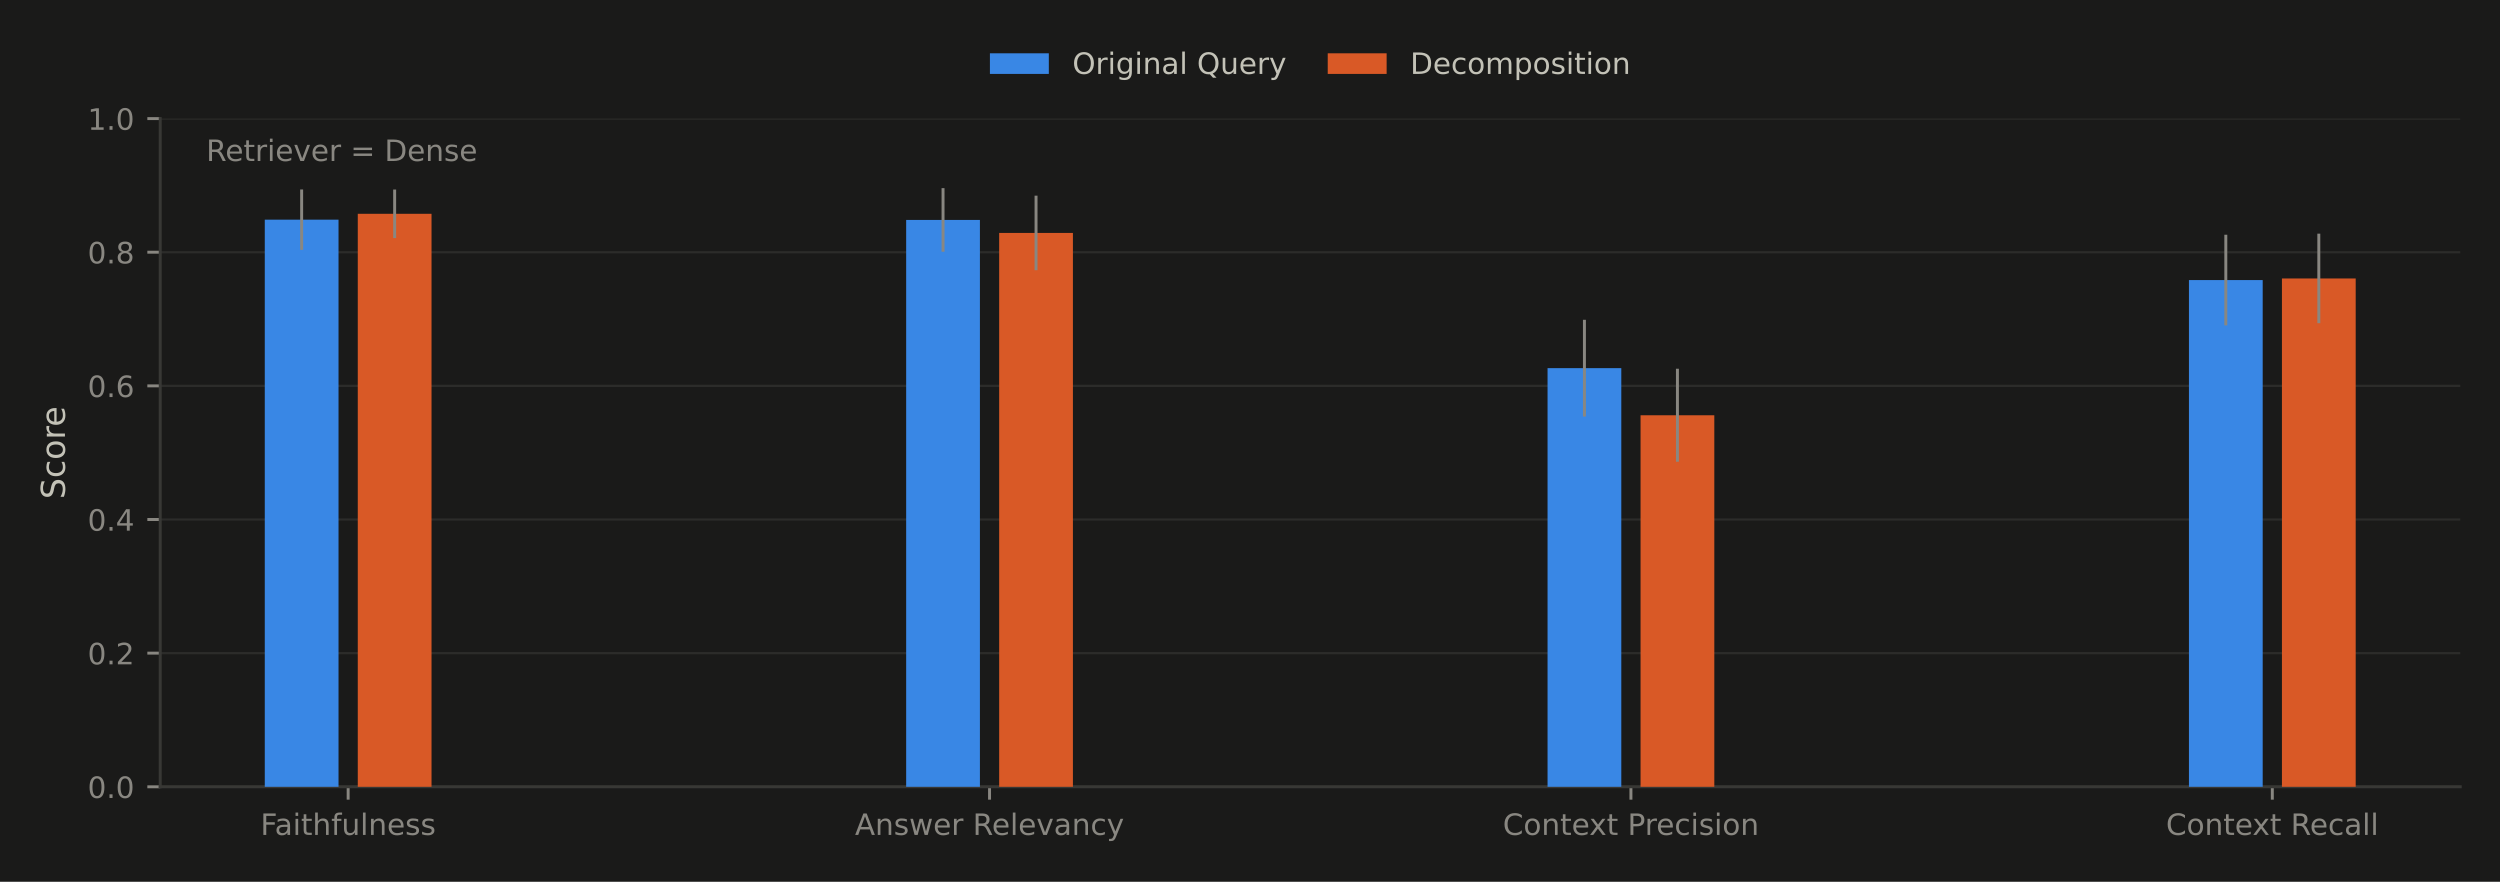
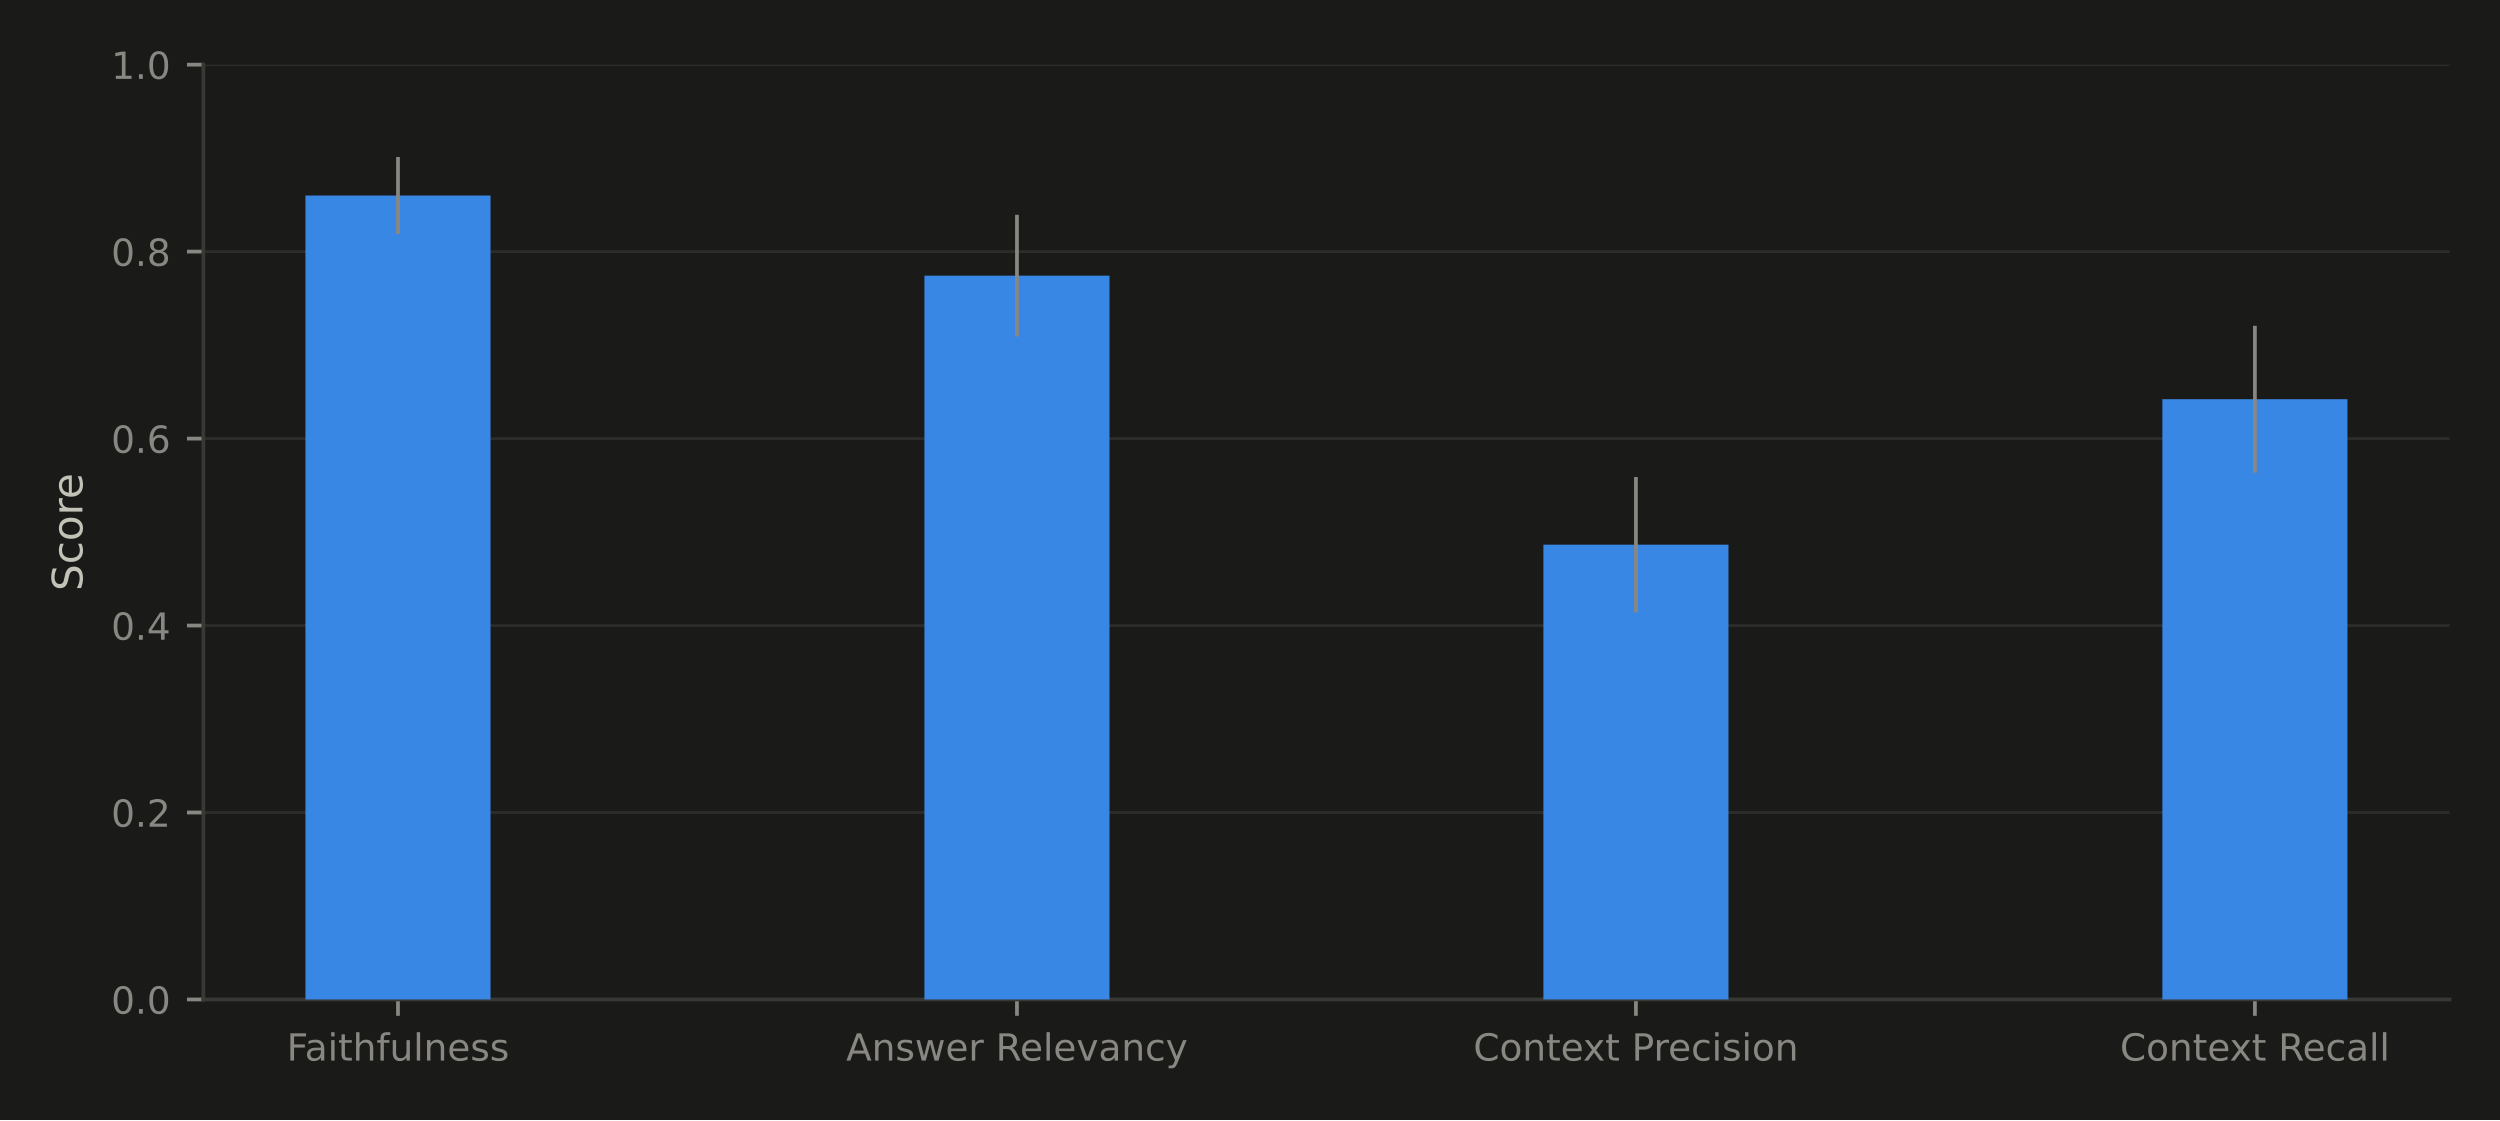
- <svg xmlns="http://www.w3.org/2000/svg" xmlns:xlink="http://www.w3.org/1999/xlink" width="679.082pt" height="239.516pt" viewBox="0 0 679.082 239.516" version="1.1">
+ <svg xmlns="http://www.w3.org/2000/svg" xmlns:xlink="http://www.w3.org/1999/xlink" width="535.082pt" height="239.719pt" viewBox="0 0 535.082 239.719" version="1.1">
  <defs>
    <style type="text/css">*{stroke-linejoin: round; stroke-linecap: butt}</style>
  </defs>
  <g id="figure_1">
    <g id="patch_1">
-       <path d="M 0 239.516  L 679.082 239.516  L 679.082 0  L 0 0  z " style="fill: #1a1a19" />
+       <path d="M 0 239.719  L 535.082 239.719  L 535.082 0  L 0 0  z " style="fill: #1a1a19" />
    </g>
    <g id="axes_1">
      <g id="patch_2">
-         <path d="M 43.523 213.716  L 668.283 213.716  L 668.283 32.211  L 43.523 32.211  z " style="fill: #1a1a19" />
+         <path d="M 43.523 213.918  L 524.283 213.918  L 524.283 13.839  L 43.523 13.839  z " style="fill: #1a1a19" />
      </g>
      <g id="matplotlib.axis_1">
        <g id="xtick_1">
          <g id="line2d_1">
            <defs>
-               <path id="m3954983e64" d="M 0 0  L 0 3.5  " style="stroke: #898781; stroke-width: 0.8" />
+               <path id="m29b446cea3" d="M 0 0  L 0 3.5  " style="stroke: #898781; stroke-width: 0.8" />
            </defs>
            <g>
-               <use xlink:href="#m3954983e64" x="94.57" y="213.716" style="fill: #898781; stroke: #898781; stroke-width: 0.8" />
+               <use xlink:href="#m29b446cea3" x="85.181" y="213.918" style="fill: #898781; stroke: #898781; stroke-width: 0.8" />
            </g>
          </g>
          <g id="text_1">
-             <g style="fill: #898781" transform="translate(70.75204 226.7943) scale(0.08 -0.08)">
+             <g style="fill: #898781" transform="translate(61.36362 226.9969) scale(0.08 -0.08)">
              <defs>
                <path id="DejaVuSans-29" d="M 628 4666  L 3309 4666  L 3309 4134  L 1259 4134  L 1259 2759  L 3109 2759  L 3109 2228  L 1259 2228  L 1259 0  L 628 0  L 628 4666  z " transform="scale(0.015625)" />
                <path id="DejaVuSans-44" d="M 2194 1759  Q 1497 1759 1228 1600  Q 959 1441 959 1056  Q 959 750 1161 570  Q 1363 391 1709 391  Q 2188 391 2477 730  Q 2766 1069 2766 1631  L 2766 1759  L 2194 1759  z M 3341 1997  L 3341 0  L 2766 0  L 2766 531  Q 2569 213 2275 61  Q 1981 -91 1556 -91  Q 1019 -91 701 211  Q 384 513 384 1019  Q 384 1609 779 1909  Q 1175 2209 1959 2209  L 2766 2209  L 2766 2266  Q 2766 2663 2505 2880  Q 2244 3097 1772 3097  Q 1472 3097 1187 3025  Q 903 2953 641 2809  L 641 3341  Q 956 3463 1253 3523  Q 1550 3584 1831 3584  Q 2591 3584 2966 3190  Q 3341 2797 3341 1997  z " transform="scale(0.015625)" />
                <path id="DejaVuSans-4c" d="M 603 3500  L 1178 3500  L 1178 0  L 603 0  L 603 3500  z M 603 4863  L 1178 4863  L 1178 4134  L 603 4134  L 603 4863  z " transform="scale(0.015625)" />
                <path id="DejaVuSans-57" d="M 1172 4494  L 1172 3500  L 2356 3500  L 2356 3053  L 1172 3053  L 1172 1153  Q 1172 725 1289 603  Q 1406 481 1766 481  L 2356 481  L 2356 0  L 1766 0  Q 1100 0 847 248  Q 594 497 594 1153  L 594 3053  L 172 3053  L 172 3500  L 594 3500  L 594 4494  L 1172 4494  z " transform="scale(0.015625)" />
                <path id="DejaVuSans-4b" d="M 3513 2113  L 3513 0  L 2938 0  L 2938 2094  Q 2938 2591 2744 2837  Q 2550 3084 2163 3084  Q 1697 3084 1428 2787  Q 1159 2491 1159 1978  L 1159 0  L 581 0  L 581 4863  L 1159 4863  L 1159 2956  Q 1366 3272 1645 3428  Q 1925 3584 2291 3584  Q 2894 3584 3203 3211  Q 3513 2838 3513 2113  z " transform="scale(0.015625)" />
                <path id="DejaVuSans-49" d="M 2375 4863  L 2375 4384  L 1825 4384  Q 1516 4384 1395 4259  Q 1275 4134 1275 3809  L 1275 3500  L 2222 3500  L 2222 3053  L 1275 3053  L 1275 0  L 697 0  L 697 3053  L 147 3053  L 147 3500  L 697 3500  L 697 3744  Q 697 4328 969 4595  Q 1241 4863 1831 4863  L 2375 4863  z " transform="scale(0.015625)" />
                <path id="DejaVuSans-58" d="M 544 1381  L 544 3500  L 1119 3500  L 1119 1403  Q 1119 906 1312 657  Q 1506 409 1894 409  Q 2359 409 2629 706  Q 2900 1003 2900 1516  L 2900 3500  L 3475 3500  L 3475 0  L 2900 0  L 2900 538  Q 2691 219 2414 64  Q 2138 -91 1772 -91  Q 1169 -91 856 284  Q 544 659 544 1381  z M 1991 3584  L 1991 3584  z " transform="scale(0.015625)" />
                <path id="DejaVuSans-4f" d="M 603 4863  L 1178 4863  L 1178 0  L 603 0  L 603 4863  z " transform="scale(0.015625)" />
                <path id="DejaVuSans-51" d="M 3513 2113  L 3513 0  L 2938 0  L 2938 2094  Q 2938 2591 2744 2837  Q 2550 3084 2163 3084  Q 1697 3084 1428 2787  Q 1159 2491 1159 1978  L 1159 0  L 581 0  L 581 3500  L 1159 3500  L 1159 2956  Q 1366 3272 1645 3428  Q 1925 3584 2291 3584  Q 2894 3584 3203 3211  Q 3513 2838 3513 2113  z " transform="scale(0.015625)" />
                <path id="DejaVuSans-48" d="M 3597 1894  L 3597 1613  L 953 1613  Q 991 1019 1311 708  Q 1631 397 2203 397  Q 2534 397 2845 478  Q 3156 559 3463 722  L 3463 178  Q 3153 47 2828 -22  Q 2503 -91 2169 -91  Q 1331 -91 842 396  Q 353 884 353 1716  Q 353 2575 817 3079  Q 1281 3584 2069 3584  Q 2775 3584 3186 3129  Q 3597 2675 3597 1894  z M 3022 2063  Q 3016 2534 2758 2815  Q 2500 3097 2075 3097  Q 1594 3097 1305 2825  Q 1016 2553 972 2059  L 3022 2063  z " transform="scale(0.015625)" />
                <path id="DejaVuSans-56" d="M 2834 3397  L 2834 2853  Q 2591 2978 2328 3040  Q 2066 3103 1784 3103  Q 1356 3103 1142 2972  Q 928 2841 928 2578  Q 928 2378 1081 2264  Q 1234 2150 1697 2047  L 1894 2003  Q 2506 1872 2764 1633  Q 3022 1394 3022 966  Q 3022 478 2636 193  Q 2250 -91 1575 -91  Q 1294 -91 989 -36  Q 684 19 347 128  L 347 722  Q 666 556 975 473  Q 1284 391 1588 391  Q 1994 391 2212 530  Q 2431 669 2431 922  Q 2431 1156 2273 1281  Q 2116 1406 1581 1522  L 1381 1569  Q 847 1681 609 1914  Q 372 2147 372 2553  Q 372 3047 722 3315  Q 1072 3584 1716 3584  Q 2034 3584 2315 3537  Q 2597 3491 2834 3397  z " transform="scale(0.015625)" />
              </defs>
              <use xlink:href="#DejaVuSans-29" />
              <use xlink:href="#DejaVuSans-44" transform="translate(48.34375 0)" />
              <use xlink:href="#DejaVuSans-4c" transform="translate(109.625 0)" />
              <use xlink:href="#DejaVuSans-57" transform="translate(137.4062 0)" />
              <use xlink:href="#DejaVuSans-4b" transform="translate(176.6094 0)" />
              <use xlink:href="#DejaVuSans-49" transform="translate(239.9844 0)" />
              <use xlink:href="#DejaVuSans-58" transform="translate(275.1875 0)" />
              <use xlink:href="#DejaVuSans-4f" transform="translate(338.5625 0)" />
              <use xlink:href="#DejaVuSans-51" transform="translate(366.3438 0)" />
              <use xlink:href="#DejaVuSans-48" transform="translate(429.7188 0)" />
              <use xlink:href="#DejaVuSans-56" transform="translate(491.25 0)" />
              <use xlink:href="#DejaVuSans-56" transform="translate(543.3438 0)" />
            </g>
          </g>
        </g>
        <g id="xtick_2">
          <g id="line2d_2">
            <g>
-               <use xlink:href="#m3954983e64" x="268.792" y="213.716" style="fill: #898781; stroke: #898781; stroke-width: 0.8" />
+               <use xlink:href="#m29b446cea3" x="217.662" y="213.918" style="fill: #898781; stroke: #898781; stroke-width: 0.8" />
            </g>
          </g>
          <g id="text_2">
-             <g style="fill: #898781" transform="translate(232.234 226.7943) scale(0.08 -0.08)">
+             <g style="fill: #898781" transform="translate(181.1045 226.9969) scale(0.08 -0.08)">
              <defs>
                <path id="DejaVuSans-24" d="M 2188 4044  L 1331 1722  L 3047 1722  L 2188 4044  z M 1831 4666  L 2547 4666  L 4325 0  L 3669 0  L 3244 1197  L 1141 1197  L 716 0  L 50 0  L 1831 4666  z " transform="scale(0.015625)" />
                <path id="DejaVuSans-5a" d="M 269 3500  L 844 3500  L 1563 769  L 2278 3500  L 2956 3500  L 3675 769  L 4391 3500  L 4966 3500  L 4050 0  L 3372 0  L 2619 2869  L 1863 0  L 1184 0  L 269 3500  z " transform="scale(0.015625)" />
                <path id="DejaVuSans-55" d="M 2631 2963  Q 2534 3019 2420 3045  Q 2306 3072 2169 3072  Q 1681 3072 1420 2755  Q 1159 2438 1159 1844  L 1159 0  L 581 0  L 581 3500  L 1159 3500  L 1159 2956  Q 1341 3275 1631 3429  Q 1922 3584 2338 3584  Q 2397 3584 2469 3576  Q 2541 3569 2628 3553  L 2631 2963  z " transform="scale(0.015625)" />
                <path id="DejaVuSans-3" transform="scale(0.015625)" />
                <path id="DejaVuSans-35" d="M 2841 2188  Q 3044 2119 3236 1894  Q 3428 1669 3622 1275  L 4263 0  L 3584 0  L 2988 1197  Q 2756 1666 2539 1819  Q 2322 1972 1947 1972  L 1259 1972  L 1259 0  L 628 0  L 628 4666  L 2053 4666  Q 2853 4666 3247 4331  Q 3641 3997 3641 3322  Q 3641 2881 3436 2590  Q 3231 2300 2841 2188  z M 1259 4147  L 1259 2491  L 2053 2491  Q 2509 2491 2742 2702  Q 2975 2913 2975 3322  Q 2975 3731 2742 3939  Q 2509 4147 2053 4147  L 1259 4147  z " transform="scale(0.015625)" />
                <path id="DejaVuSans-59" d="M 191 3500  L 800 3500  L 1894 563  L 2988 3500  L 3597 3500  L 2284 0  L 1503 0  L 191 3500  z " transform="scale(0.015625)" />
                <path id="DejaVuSans-46" d="M 3122 3366  L 3122 2828  Q 2878 2963 2633 3030  Q 2388 3097 2138 3097  Q 1578 3097 1268 2742  Q 959 2388 959 1747  Q 959 1106 1268 751  Q 1578 397 2138 397  Q 2388 397 2633 464  Q 2878 531 3122 666  L 3122 134  Q 2881 22 2623 -34  Q 2366 -91 2075 -91  Q 1284 -91 818 406  Q 353 903 353 1747  Q 353 2603 823 3093  Q 1294 3584 2113 3584  Q 2378 3584 2631 3529  Q 2884 3475 3122 3366  z " transform="scale(0.015625)" />
                <path id="DejaVuSans-5c" d="M 2059 -325  Q 1816 -950 1584 -1140  Q 1353 -1331 966 -1331  L 506 -1331  L 506 -850  L 844 -850  Q 1081 -850 1212 -737  Q 1344 -625 1503 -206  L 1606 56  L 191 3500  L 800 3500  L 1894 763  L 2988 3500  L 3597 3500  L 2059 -325  z " transform="scale(0.015625)" />
              </defs>
              <use xlink:href="#DejaVuSans-24" />
              <use xlink:href="#DejaVuSans-51" transform="translate(68.40625 0)" />
              <use xlink:href="#DejaVuSans-56" transform="translate(131.7812 0)" />
              <use xlink:href="#DejaVuSans-5a" transform="translate(183.875 0)" />
              <use xlink:href="#DejaVuSans-48" transform="translate(265.6562 0)" />
              <use xlink:href="#DejaVuSans-55" transform="translate(327.1875 0)" />
              <use xlink:href="#DejaVuSans-3" transform="translate(368.2969 0)" />
              <use xlink:href="#DejaVuSans-35" transform="translate(400.0781 0)" />
              <use xlink:href="#DejaVuSans-48" transform="translate(465.0781 0)" />
              <use xlink:href="#DejaVuSans-4f" transform="translate(526.6094 0)" />
              <use xlink:href="#DejaVuSans-48" transform="translate(554.3906 0)" />
              <use xlink:href="#DejaVuSans-59" transform="translate(615.9219 0)" />
              <use xlink:href="#DejaVuSans-44" transform="translate(675.1094 0)" />
              <use xlink:href="#DejaVuSans-51" transform="translate(736.3906 0)" />
              <use xlink:href="#DejaVuSans-46" transform="translate(799.7656 0)" />
              <use xlink:href="#DejaVuSans-5c" transform="translate(854.75 0)" />
            </g>
          </g>
        </g>
        <g id="xtick_3">
          <g id="line2d_3">
            <g>
-               <use xlink:href="#m3954983e64" x="443.013" y="213.716" style="fill: #898781; stroke: #898781; stroke-width: 0.8" />
+               <use xlink:href="#m29b446cea3" x="350.143" y="213.918" style="fill: #898781; stroke: #898781; stroke-width: 0.8" />
            </g>
          </g>
          <g id="text_3">
-             <g style="fill: #898781" transform="translate(408.2241 226.7943) scale(0.08 -0.08)">
+             <g style="fill: #898781" transform="translate(315.3536 226.9969) scale(0.08 -0.08)">
              <defs>
                <path id="DejaVuSans-26" d="M 4122 4306  L 4122 3641  Q 3803 3938 3442 4084  Q 3081 4231 2675 4231  Q 1875 4231 1450 3742  Q 1025 3253 1025 2328  Q 1025 1406 1450 917  Q 1875 428 2675 428  Q 3081 428 3442 575  Q 3803 722 4122 1019  L 4122 359  Q 3791 134 3420 21  Q 3050 -91 2638 -91  Q 1578 -91 968 557  Q 359 1206 359 2328  Q 359 3453 968 4101  Q 1578 4750 2638 4750  Q 3056 4750 3426 4639  Q 3797 4528 4122 4306  z " transform="scale(0.015625)" />
                <path id="DejaVuSans-52" d="M 1959 3097  Q 1497 3097 1228 2736  Q 959 2375 959 1747  Q 959 1119 1226 758  Q 1494 397 1959 397  Q 2419 397 2687 759  Q 2956 1122 2956 1747  Q 2956 2369 2687 2733  Q 2419 3097 1959 3097  z M 1959 3584  Q 2709 3584 3137 3096  Q 3566 2609 3566 1747  Q 3566 888 3137 398  Q 2709 -91 1959 -91  Q 1206 -91 779 398  Q 353 888 353 1747  Q 353 2609 779 3096  Q 1206 3584 1959 3584  z " transform="scale(0.015625)" />
                <path id="DejaVuSans-5b" d="M 3513 3500  L 2247 1797  L 3578 0  L 2900 0  L 1881 1375  L 863 0  L 184 0  L 1544 1831  L 300 3500  L 978 3500  L 1906 2253  L 2834 3500  L 3513 3500  z " transform="scale(0.015625)" />
                <path id="DejaVuSans-33" d="M 1259 4147  L 1259 2394  L 2053 2394  Q 2494 2394 2734 2622  Q 2975 2850 2975 3272  Q 2975 3691 2734 3919  Q 2494 4147 2053 4147  L 1259 4147  z M 628 4666  L 2053 4666  Q 2838 4666 3239 4311  Q 3641 3956 3641 3272  Q 3641 2581 3239 2228  Q 2838 1875 2053 1875  L 1259 1875  L 1259 0  L 628 0  L 628 4666  z " transform="scale(0.015625)" />
              </defs>
              <use xlink:href="#DejaVuSans-26" />
              <use xlink:href="#DejaVuSans-52" transform="translate(69.82812 0)" />
              <use xlink:href="#DejaVuSans-51" transform="translate(131.0156 0)" />
              <use xlink:href="#DejaVuSans-57" transform="translate(194.3906 0)" />
              <use xlink:href="#DejaVuSans-48" transform="translate(233.5938 0)" />
              <use xlink:href="#DejaVuSans-5b" transform="translate(293.375 0)" />
              <use xlink:href="#DejaVuSans-57" transform="translate(352.5625 0)" />
              <use xlink:href="#DejaVuSans-3" transform="translate(391.7656 0)" />
              <use xlink:href="#DejaVuSans-33" transform="translate(423.5469 0)" />
              <use xlink:href="#DejaVuSans-55" transform="translate(482.0938 0)" />
              <use xlink:href="#DejaVuSans-48" transform="translate(521 0)" />
              <use xlink:href="#DejaVuSans-46" transform="translate(582.5312 0)" />
              <use xlink:href="#DejaVuSans-4c" transform="translate(637.5156 0)" />
              <use xlink:href="#DejaVuSans-56" transform="translate(665.2969 0)" />
              <use xlink:href="#DejaVuSans-4c" transform="translate(717.3906 0)" />
              <use xlink:href="#DejaVuSans-52" transform="translate(745.1719 0)" />
              <use xlink:href="#DejaVuSans-51" transform="translate(806.3594 0)" />
            </g>
          </g>
        </g>
        <g id="xtick_4">
          <g id="line2d_4">
            <g>
-               <use xlink:href="#m3954983e64" x="617.235" y="213.716" style="fill: #898781; stroke: #898781; stroke-width: 0.8" />
+               <use xlink:href="#m29b446cea3" x="482.624" y="213.918" style="fill: #898781; stroke: #898781; stroke-width: 0.8" />
            </g>
          </g>
          <g id="text_4">
-             <g style="fill: #898781" transform="translate(588.3592 226.7943) scale(0.08 -0.08)">
+             <g style="fill: #898781" transform="translate(453.7476 226.9969) scale(0.08 -0.08)">
              <use xlink:href="#DejaVuSans-26" />
              <use xlink:href="#DejaVuSans-52" transform="translate(69.82812 0)" />
              <use xlink:href="#DejaVuSans-51" transform="translate(131.0156 0)" />
              <use xlink:href="#DejaVuSans-57" transform="translate(194.3906 0)" />
              <use xlink:href="#DejaVuSans-48" transform="translate(233.5938 0)" />
              <use xlink:href="#DejaVuSans-5b" transform="translate(293.375 0)" />
              <use xlink:href="#DejaVuSans-57" transform="translate(352.5625 0)" />
              <use xlink:href="#DejaVuSans-3" transform="translate(391.7656 0)" />
              <use xlink:href="#DejaVuSans-35" transform="translate(423.5469 0)" />
              <use xlink:href="#DejaVuSans-48" transform="translate(488.5469 0)" />
              <use xlink:href="#DejaVuSans-46" transform="translate(550.0781 0)" />
              <use xlink:href="#DejaVuSans-44" transform="translate(605.0625 0)" />
              <use xlink:href="#DejaVuSans-4f" transform="translate(666.3438 0)" />
              <use xlink:href="#DejaVuSans-4f" transform="translate(694.125 0)" />
            </g>
          </g>
        </g>
      </g>
      <g id="matplotlib.axis_2">
        <g id="ytick_1">
          <g id="line2d_5">
-             <path d="M 43.523 213.716  L 668.283 213.716  " clip-path="url(#p13255a5921)" style="fill: none; stroke: #2c2c2a; stroke-width: 0.6; stroke-linecap: round" />
+             <path d="M 43.523 213.918  L 524.283 213.918  " clip-path="url(#p3bb1cf421b)" style="fill: none; stroke: #2c2c2a; stroke-width: 0.6; stroke-linecap: round" />
          </g>
          <g id="line2d_6">
            <defs>
-               <path id="m2783590fd5" d="M 0 0  L -3.5 0  " style="stroke: #898781; stroke-width: 0.8" />
+               <path id="m289a8f4e90" d="M 0 0  L -3.5 0  " style="stroke: #898781; stroke-width: 0.8" />
            </defs>
            <g>
-               <use xlink:href="#m2783590fd5" x="43.523" y="213.716" style="fill: #898781; stroke: #898781; stroke-width: 0.8" />
+               <use xlink:href="#m289a8f4e90" x="43.523" y="213.918" style="fill: #898781; stroke: #898781; stroke-width: 0.8" />
            </g>
          </g>
          <g id="text_5">
-             <g style="fill: #898781" transform="translate(23.8 216.7546) scale(0.08 -0.08)">
+             <g style="fill: #898781" transform="translate(23.8 216.9572) scale(0.08 -0.08)">
              <defs>
                <path id="DejaVuSans-13" d="M 2034 4250  Q 1547 4250 1301 3770  Q 1056 3291 1056 2328  Q 1056 1369 1301 889  Q 1547 409 2034 409  Q 2525 409 2770 889  Q 3016 1369 3016 2328  Q 3016 3291 2770 3770  Q 2525 4250 2034 4250  z M 2034 4750  Q 2819 4750 3233 4129  Q 3647 3509 3647 2328  Q 3647 1150 3233 529  Q 2819 -91 2034 -91  Q 1250 -91 836 529  Q 422 1150 422 2328  Q 422 3509 836 4129  Q 1250 4750 2034 4750  z " transform="scale(0.015625)" />
                <path id="DejaVuSans-11" d="M 684 794  L 1344 794  L 1344 0  L 684 0  L 684 794  z " transform="scale(0.015625)" />
              </defs>
              <use xlink:href="#DejaVuSans-13" />
              <use xlink:href="#DejaVuSans-11" transform="translate(63.625 0)" />
              <use xlink:href="#DejaVuSans-13" transform="translate(95.40625 0)" />
            </g>
          </g>
        </g>
        <g id="ytick_2">
          <g id="line2d_7">
-             <path d="M 43.523 177.415  L 668.283 177.415  " clip-path="url(#p13255a5921)" style="fill: none; stroke: #2c2c2a; stroke-width: 0.6; stroke-linecap: round" />
+             <path d="M 43.523 173.902  L 524.283 173.902  " clip-path="url(#p3bb1cf421b)" style="fill: none; stroke: #2c2c2a; stroke-width: 0.6; stroke-linecap: round" />
          </g>
          <g id="line2d_8">
            <g>
-               <use xlink:href="#m2783590fd5" x="43.523" y="177.415" style="fill: #898781; stroke: #898781; stroke-width: 0.8" />
+               <use xlink:href="#m289a8f4e90" x="43.523" y="173.902" style="fill: #898781; stroke: #898781; stroke-width: 0.8" />
            </g>
          </g>
          <g id="text_6">
-             <g style="fill: #898781" transform="translate(23.8 180.4536) scale(0.08 -0.08)">
+             <g style="fill: #898781" transform="translate(23.8 176.9414) scale(0.08 -0.08)">
              <defs>
                <path id="DejaVuSans-15" d="M 1228 531  L 3431 531  L 3431 0  L 469 0  L 469 531  Q 828 903 1448 1529  Q 2069 2156 2228 2338  Q 2531 2678 2651 2914  Q 2772 3150 2772 3378  Q 2772 3750 2511 3984  Q 2250 4219 1831 4219  Q 1534 4219 1204 4116  Q 875 4013 500 3803  L 500 4441  Q 881 4594 1212 4672  Q 1544 4750 1819 4750  Q 2544 4750 2975 4387  Q 3406 4025 3406 3419  Q 3406 3131 3298 2873  Q 3191 2616 2906 2266  Q 2828 2175 2409 1742  Q 1991 1309 1228 531  z " transform="scale(0.015625)" />
              </defs>
              <use xlink:href="#DejaVuSans-13" />
              <use xlink:href="#DejaVuSans-11" transform="translate(63.625 0)" />
              <use xlink:href="#DejaVuSans-15" transform="translate(95.40625 0)" />
            </g>
          </g>
        </g>
        <g id="ytick_3">
          <g id="line2d_9">
-             <path d="M 43.523 141.114  L 668.283 141.114  " clip-path="url(#p13255a5921)" style="fill: none; stroke: #2c2c2a; stroke-width: 0.6; stroke-linecap: round" />
+             <path d="M 43.523 133.887  L 524.283 133.887  " clip-path="url(#p3bb1cf421b)" style="fill: none; stroke: #2c2c2a; stroke-width: 0.6; stroke-linecap: round" />
          </g>
          <g id="line2d_10">
            <g>
-               <use xlink:href="#m2783590fd5" x="43.523" y="141.114" style="fill: #898781; stroke: #898781; stroke-width: 0.8" />
+               <use xlink:href="#m289a8f4e90" x="43.523" y="133.887" style="fill: #898781; stroke: #898781; stroke-width: 0.8" />
            </g>
          </g>
          <g id="text_7">
-             <g style="fill: #898781" transform="translate(23.8 144.1526) scale(0.08 -0.08)">
+             <g style="fill: #898781" transform="translate(23.8 136.9256) scale(0.08 -0.08)">
              <defs>
                <path id="DejaVuSans-17" d="M 2419 4116  L 825 1625  L 2419 1625  L 2419 4116  z M 2253 4666  L 3047 4666  L 3047 1625  L 3713 1625  L 3713 1100  L 3047 1100  L 3047 0  L 2419 0  L 2419 1100  L 313 1100  L 313 1709  L 2253 4666  z " transform="scale(0.015625)" />
              </defs>
              <use xlink:href="#DejaVuSans-13" />
              <use xlink:href="#DejaVuSans-11" transform="translate(63.625 0)" />
              <use xlink:href="#DejaVuSans-17" transform="translate(95.40625 0)" />
            </g>
          </g>
        </g>
        <g id="ytick_4">
          <g id="line2d_11">
-             <path d="M 43.523 104.813  L 668.283 104.813  " clip-path="url(#p13255a5921)" style="fill: none; stroke: #2c2c2a; stroke-width: 0.6; stroke-linecap: round" />
+             <path d="M 43.523 93.871  L 524.283 93.871  " clip-path="url(#p3bb1cf421b)" style="fill: none; stroke: #2c2c2a; stroke-width: 0.6; stroke-linecap: round" />
          </g>
          <g id="line2d_12">
            <g>
-               <use xlink:href="#m2783590fd5" x="43.523" y="104.813" style="fill: #898781; stroke: #898781; stroke-width: 0.8" />
+               <use xlink:href="#m289a8f4e90" x="43.523" y="93.871" style="fill: #898781; stroke: #898781; stroke-width: 0.8" />
            </g>
          </g>
          <g id="text_8">
-             <g style="fill: #898781" transform="translate(23.8 107.8517) scale(0.08 -0.08)">
+             <g style="fill: #898781" transform="translate(23.8 96.90975) scale(0.08 -0.08)">
              <defs>
                <path id="DejaVuSans-19" d="M 2113 2584  Q 1688 2584 1439 2293  Q 1191 2003 1191 1497  Q 1191 994 1439 701  Q 1688 409 2113 409  Q 2538 409 2786 701  Q 3034 994 3034 1497  Q 3034 2003 2786 2293  Q 2538 2584 2113 2584  z M 3366 4563  L 3366 3988  Q 3128 4100 2886 4159  Q 2644 4219 2406 4219  Q 1781 4219 1451 3797  Q 1122 3375 1075 2522  Q 1259 2794 1537 2939  Q 1816 3084 2150 3084  Q 2853 3084 3261 2657  Q 3669 2231 3669 1497  Q 3669 778 3244 343  Q 2819 -91 2113 -91  Q 1303 -91 875 529  Q 447 1150 447 2328  Q 447 3434 972 4092  Q 1497 4750 2381 4750  Q 2619 4750 2861 4703  Q 3103 4656 3366 4563  z " transform="scale(0.015625)" />
              </defs>
              <use xlink:href="#DejaVuSans-13" />
              <use xlink:href="#DejaVuSans-11" transform="translate(63.625 0)" />
              <use xlink:href="#DejaVuSans-19" transform="translate(95.40625 0)" />
            </g>
          </g>
        </g>
        <g id="ytick_5">
          <g id="line2d_13">
-             <path d="M 43.523 68.512  L 668.283 68.512  " clip-path="url(#p13255a5921)" style="fill: none; stroke: #2c2c2a; stroke-width: 0.6; stroke-linecap: round" />
+             <path d="M 43.523 53.855  L 524.283 53.855  " clip-path="url(#p3bb1cf421b)" style="fill: none; stroke: #2c2c2a; stroke-width: 0.6; stroke-linecap: round" />
          </g>
          <g id="line2d_14">
            <g>
-               <use xlink:href="#m2783590fd5" x="43.523" y="68.512" style="fill: #898781; stroke: #898781; stroke-width: 0.8" />
+               <use xlink:href="#m289a8f4e90" x="43.523" y="53.855" style="fill: #898781; stroke: #898781; stroke-width: 0.8" />
            </g>
          </g>
          <g id="text_9">
-             <g style="fill: #898781" transform="translate(23.8 71.55071) scale(0.08 -0.08)">
+             <g style="fill: #898781" transform="translate(23.8 56.89394) scale(0.08 -0.08)">
              <defs>
                <path id="DejaVuSans-1b" d="M 2034 2216  Q 1584 2216 1326 1975  Q 1069 1734 1069 1313  Q 1069 891 1326 650  Q 1584 409 2034 409  Q 2484 409 2743 651  Q 3003 894 3003 1313  Q 3003 1734 2745 1975  Q 2488 2216 2034 2216  z M 1403 2484  Q 997 2584 770 2862  Q 544 3141 544 3541  Q 544 4100 942 4425  Q 1341 4750 2034 4750  Q 2731 4750 3128 4425  Q 3525 4100 3525 3541  Q 3525 3141 3298 2862  Q 3072 2584 2669 2484  Q 3125 2378 3379 2068  Q 3634 1759 3634 1313  Q 3634 634 3220 271  Q 2806 -91 2034 -91  Q 1263 -91 848 271  Q 434 634 434 1313  Q 434 1759 690 2068  Q 947 2378 1403 2484  z M 1172 3481  Q 1172 3119 1398 2916  Q 1625 2713 2034 2713  Q 2441 2713 2670 2916  Q 2900 3119 2900 3481  Q 2900 3844 2670 4047  Q 2441 4250 2034 4250  Q 1625 4250 1398 4047  Q 1172 3844 1172 3481  z " transform="scale(0.015625)" />
              </defs>
              <use xlink:href="#DejaVuSans-13" />
              <use xlink:href="#DejaVuSans-11" transform="translate(63.625 0)" />
              <use xlink:href="#DejaVuSans-1b" transform="translate(95.40625 0)" />
            </g>
          </g>
        </g>
        <g id="ytick_6">
          <g id="line2d_15">
-             <path d="M 43.523 32.211  L 668.283 32.211  " clip-path="url(#p13255a5921)" style="fill: none; stroke: #2c2c2a; stroke-width: 0.6; stroke-linecap: round" />
+             <path d="M 43.523 13.839  L 524.283 13.839  " clip-path="url(#p3bb1cf421b)" style="fill: none; stroke: #2c2c2a; stroke-width: 0.6; stroke-linecap: round" />
          </g>
          <g id="line2d_16">
            <g>
-               <use xlink:href="#m2783590fd5" x="43.523" y="32.211" style="fill: #898781; stroke: #898781; stroke-width: 0.8" />
+               <use xlink:href="#m289a8f4e90" x="43.523" y="13.839" style="fill: #898781; stroke: #898781; stroke-width: 0.8" />
            </g>
          </g>
          <g id="text_10">
-             <g style="fill: #898781" transform="translate(23.8 35.24974) scale(0.08 -0.08)">
+             <g style="fill: #898781" transform="translate(23.8 16.87813) scale(0.08 -0.08)">
              <defs>
                <path id="DejaVuSans-14" d="M 794 531  L 1825 531  L 1825 4091  L 703 3866  L 703 4441  L 1819 4666  L 2450 4666  L 2450 531  L 3481 531  L 3481 0  L 794 0  L 794 531  z " transform="scale(0.015625)" />
              </defs>
              <use xlink:href="#DejaVuSans-14" />
              <use xlink:href="#DejaVuSans-11" transform="translate(63.625 0)" />
              <use xlink:href="#DejaVuSans-13" transform="translate(95.40625 0)" />
            </g>
          </g>
        </g>
        <g id="text_11">
-           <g style="fill: #c3c2b7" transform="translate(17.63789 135.5673) rotate(-90) scale(0.09 -0.09)">
+           <g style="fill: #c3c2b7" transform="translate(17.63789 126.4828) rotate(-90) scale(0.09 -0.09)">
            <defs>
              <path id="DejaVuSans-36" d="M 3425 4513  L 3425 3897  Q 3066 4069 2747 4153  Q 2428 4238 2131 4238  Q 1616 4238 1336 4038  Q 1056 3838 1056 3469  Q 1056 3159 1242 3001  Q 1428 2844 1947 2747  L 2328 2669  Q 3034 2534 3370 2195  Q 3706 1856 3706 1288  Q 3706 609 3251 259  Q 2797 -91 1919 -91  Q 1588 -91 1214 -16  Q 841 59 441 206  L 441 856  Q 825 641 1194 531  Q 1563 422 1919 422  Q 2459 422 2753 634  Q 3047 847 3047 1241  Q 3047 1584 2836 1778  Q 2625 1972 2144 2069  L 1759 2144  Q 1053 2284 737 2584  Q 422 2884 422 3419  Q 422 4038 858 4394  Q 1294 4750 2059 4750  Q 2388 4750 2728 4690  Q 3069 4631 3425 4513  z " transform="scale(0.015625)" />
            </defs>
            <use xlink:href="#DejaVuSans-36" />
            <use xlink:href="#DejaVuSans-46" transform="translate(63.48438 0)" />
            <use xlink:href="#DejaVuSans-52" transform="translate(118.4688 0)" />
            <use xlink:href="#DejaVuSans-55" transform="translate(179.6562 0)" />
            <use xlink:href="#DejaVuSans-48" transform="translate(218.5625 0)" />
          </g>
        </g>
      </g>
      <g id="patch_3">
-         <path d="M 43.523 213.716  L 43.523 32.211  " style="fill: none; stroke: #383835; stroke-width: 0.8; stroke-linejoin: miter; stroke-linecap: square" />
+         <path d="M 43.523 213.918  L 43.523 13.839  " style="fill: none; stroke: #383835; stroke-width: 0.8; stroke-linejoin: miter; stroke-linecap: square" />
      </g>
      <g id="patch_4">
-         <path d="M 43.523 213.716  L 668.283 213.716  " style="fill: none; stroke: #383835; stroke-width: 0.8; stroke-linejoin: miter; stroke-linecap: square" />
+         <path d="M 43.523 213.918  L 524.283 213.918  " style="fill: none; stroke: #383835; stroke-width: 0.8; stroke-linejoin: miter; stroke-linecap: square" />
      </g>
      <g id="patch_5">
-         <path d="M 71.921 213.716  L 91.956 213.716  L 91.956 59.673  L 71.921 59.673  z " clip-path="url(#p13255a5921)" style="fill: #3987e5" />
+         <path d="M 65.375 213.918  L 104.987 213.918  L 104.987 41.846  L 65.375 41.846  z " clip-path="url(#p3bb1cf421b)" style="fill: #3987e5" />
      </g>
      <g id="patch_6">
-         <path d="M 246.143 213.716  L 266.178 213.716  L 266.178 59.741  L 246.143 59.741  z " clip-path="url(#p13255a5921)" style="fill: #3987e5" />
+         <path d="M 197.856 213.918  L 237.468 213.918  L 237.468 58.996  L 197.856 58.996  z " clip-path="url(#p3bb1cf421b)" style="fill: #3987e5" />
      </g>
      <g id="patch_7">
-         <path d="M 420.365 213.716  L 440.4 213.716  L 440.4 100.001  L 420.365 100.001  z " clip-path="url(#p13255a5921)" style="fill: #3987e5" />
+         <path d="M 330.337 213.918  L 369.949 213.918  L 369.949 116.583  L 330.337 116.583  z " clip-path="url(#p3bb1cf421b)" style="fill: #3987e5" />
      </g>
      <g id="patch_8">
-         <path d="M 594.587 213.716  L 614.622 213.716  L 614.622 76.074  L 594.587 76.074  z " clip-path="url(#p13255a5921)" style="fill: #3987e5" />
-       </g>
-       <g id="patch_9">
-         <path d="M 97.183 213.716  L 117.218 213.716  L 117.218 58.073  L 97.183 58.073  z " clip-path="url(#p13255a5921)" style="fill: #d95926" />
-       </g>
-       <g id="patch_10">
-         <path d="M 271.405 213.716  L 291.44 213.716  L 291.44 63.271  L 271.405 63.271  z " clip-path="url(#p13255a5921)" style="fill: #d95926" />
-       </g>
-       <g id="patch_11">
-         <path d="M 445.627 213.716  L 465.662 213.716  L 465.662 112.798  L 445.627 112.798  z " clip-path="url(#p13255a5921)" style="fill: #d95926" />
-       </g>
-       <g id="patch_12">
-         <path d="M 619.849 213.716  L 639.884 213.716  L 639.884 75.636  L 619.849 75.636  z " clip-path="url(#p13255a5921)" style="fill: #d95926" />
-       </g>
-       <g id="text_12">
-         <g style="fill: #898781" transform="translate(56.0177 43.73457) scale(0.08 -0.08)">
-           <defs>
-             <path id="DejaVuSans-20" d="M 678 2906  L 4684 2906  L 4684 2381  L 678 2381  L 678 2906  z M 678 1631  L 4684 1631  L 4684 1100  L 678 1100  L 678 1631  z " transform="scale(0.015625)" />
-             <path id="DejaVuSans-27" d="M 1259 4147  L 1259 519  L 2022 519  Q 2988 519 3436 956  Q 3884 1394 3884 2338  Q 3884 3275 3436 3711  Q 2988 4147 2022 4147  L 1259 4147  z M 628 4666  L 1925 4666  Q 3281 4666 3915 4102  Q 4550 3538 4550 2338  Q 4550 1131 3912 565  Q 3275 0 1925 0  L 628 0  L 628 4666  z " transform="scale(0.015625)" />
-           </defs>
-           <use xlink:href="#DejaVuSans-35" />
-           <use xlink:href="#DejaVuSans-48" transform="translate(65 0)" />
-           <use xlink:href="#DejaVuSans-57" transform="translate(126.5312 0)" />
-           <use xlink:href="#DejaVuSans-55" transform="translate(165.7344 0)" />
-           <use xlink:href="#DejaVuSans-4c" transform="translate(206.8438 0)" />
-           <use xlink:href="#DejaVuSans-48" transform="translate(234.625 0)" />
-           <use xlink:href="#DejaVuSans-59" transform="translate(296.1562 0)" />
-           <use xlink:href="#DejaVuSans-48" transform="translate(355.3438 0)" />
-           <use xlink:href="#DejaVuSans-55" transform="translate(416.875 0)" />
-           <use xlink:href="#DejaVuSans-3" transform="translate(457.9844 0)" />
-           <use xlink:href="#DejaVuSans-20" transform="translate(489.7656 0)" />
-           <use xlink:href="#DejaVuSans-3" transform="translate(573.5625 0)" />
-           <use xlink:href="#DejaVuSans-27" transform="translate(605.3438 0)" />
-           <use xlink:href="#DejaVuSans-48" transform="translate(682.3438 0)" />
-           <use xlink:href="#DejaVuSans-51" transform="translate(743.875 0)" />
-           <use xlink:href="#DejaVuSans-56" transform="translate(807.25 0)" />
-           <use xlink:href="#DejaVuSans-48" transform="translate(859.3438 0)" />
-         </g>
+         <path d="M 462.818 213.918  L 502.43 213.918  L 502.43 85.439  L 462.818 85.439  z " clip-path="url(#p3bb1cf421b)" style="fill: #3987e5" />
      </g>
      <g id="LineCollection_1">
-         <path d="M 81.938 67.878  L 81.938 51.468  " clip-path="url(#p13255a5921)" style="fill: none; stroke: #898781; stroke-width: 0.8" />
-         <path d="M 256.16 68.386  L 256.16 51.095  " clip-path="url(#p13255a5921)" style="fill: none; stroke: #898781; stroke-width: 0.8" />
-         <path d="M 430.382 113.141  L 430.382 86.86  " clip-path="url(#p13255a5921)" style="fill: none; stroke: #898781; stroke-width: 0.8" />
-         <path d="M 604.604 88.386  L 604.604 63.763  " clip-path="url(#p13255a5921)" style="fill: none; stroke: #898781; stroke-width: 0.8" />
-       </g>
-       <g id="LineCollection_2">
-         <path d="M 107.201 64.669  L 107.201 51.478  " clip-path="url(#p13255a5921)" style="fill: none; stroke: #898781; stroke-width: 0.8" />
-         <path d="M 281.423 73.394  L 281.423 53.148  " clip-path="url(#p13255a5921)" style="fill: none; stroke: #898781; stroke-width: 0.8" />
-         <path d="M 455.645 125.429  L 455.645 100.167  " clip-path="url(#p13255a5921)" style="fill: none; stroke: #898781; stroke-width: 0.8" />
-         <path d="M 629.867 87.794  L 629.867 63.477  " clip-path="url(#p13255a5921)" style="fill: none; stroke: #898781; stroke-width: 0.8" />
-       </g>
-       <g id="legend_1">
-         <g id="patch_13">
-           <path d="M 268.894 20.079  L 284.894 20.079  L 284.894 14.479  L 268.894 14.479  z " style="fill: #3987e5" />
-         </g>
-         <g id="text_13">
-           <g style="fill: #c3c2b7" transform="translate(291.2937 20.07875) scale(0.08 -0.08)">
-             <defs>
-               <path id="DejaVuSans-32" d="M 2522 4238  Q 1834 4238 1429 3725  Q 1025 3213 1025 2328  Q 1025 1447 1429 934  Q 1834 422 2522 422  Q 3209 422 3611 934  Q 4013 1447 4013 2328  Q 4013 3213 3611 3725  Q 3209 4238 2522 4238  z M 2522 4750  Q 3503 4750 4090 4092  Q 4678 3434 4678 2328  Q 4678 1225 4090 567  Q 3503 -91 2522 -91  Q 1538 -91 948 565  Q 359 1222 359 2328  Q 359 3434 948 4092  Q 1538 4750 2522 4750  z " transform="scale(0.015625)" />
-               <path id="DejaVuSans-4a" d="M 2906 1791  Q 2906 2416 2648 2759  Q 2391 3103 1925 3103  Q 1463 3103 1205 2759  Q 947 2416 947 1791  Q 947 1169 1205 825  Q 1463 481 1925 481  Q 2391 481 2648 825  Q 2906 1169 2906 1791  z M 3481 434  Q 3481 -459 3084 -895  Q 2688 -1331 1869 -1331  Q 1566 -1331 1297 -1286  Q 1028 -1241 775 -1147  L 775 -588  Q 1028 -725 1275 -790  Q 1522 -856 1778 -856  Q 2344 -856 2625 -561  Q 2906 -266 2906 331  L 2906 616  Q 2728 306 2450 153  Q 2172 0 1784 0  Q 1141 0 747 490  Q 353 981 353 1791  Q 353 2603 747 3093  Q 1141 3584 1784 3584  Q 2172 3584 2450 3431  Q 2728 3278 2906 2969  L 2906 3500  L 3481 3500  L 3481 434  z " transform="scale(0.015625)" />
-               <path id="DejaVuSans-34" d="M 2522 4238  Q 1834 4238 1429 3725  Q 1025 3213 1025 2328  Q 1025 1447 1429 934  Q 1834 422 2522 422  Q 3209 422 3611 934  Q 4013 1447 4013 2328  Q 4013 3213 3611 3725  Q 3209 4238 2522 4238  z M 3406 84  L 4238 -825  L 3475 -825  L 2784 -78  Q 2681 -84 2626 -87  Q 2572 -91 2522 -91  Q 1538 -91 948 567  Q 359 1225 359 2328  Q 359 3434 948 4092  Q 1538 4750 2522 4750  Q 3503 4750 4090 4092  Q 4678 3434 4678 2328  Q 4678 1516 4351 937  Q 4025 359 3406 84  z " transform="scale(0.015625)" />
-             </defs>
-             <use xlink:href="#DejaVuSans-32" />
-             <use xlink:href="#DejaVuSans-55" transform="translate(78.71875 0)" />
-             <use xlink:href="#DejaVuSans-4c" transform="translate(119.8281 0)" />
-             <use xlink:href="#DejaVuSans-4a" transform="translate(147.6094 0)" />
-             <use xlink:href="#DejaVuSans-4c" transform="translate(211.0938 0)" />
-             <use xlink:href="#DejaVuSans-51" transform="translate(238.875 0)" />
-             <use xlink:href="#DejaVuSans-44" transform="translate(302.25 0)" />
-             <use xlink:href="#DejaVuSans-4f" transform="translate(363.5312 0)" />
-             <use xlink:href="#DejaVuSans-3" transform="translate(391.3125 0)" />
-             <use xlink:href="#DejaVuSans-34" transform="translate(423.0938 0)" />
-             <use xlink:href="#DejaVuSans-58" transform="translate(501.8125 0)" />
-             <use xlink:href="#DejaVuSans-48" transform="translate(565.1875 0)" />
-             <use xlink:href="#DejaVuSans-55" transform="translate(626.7188 0)" />
-             <use xlink:href="#DejaVuSans-5c" transform="translate(667.8281 0)" />
-           </g>
-         </g>
-         <g id="patch_14">
-           <path d="M 360.655 20.079  L 376.655 20.079  L 376.655 14.479  L 360.655 14.479  z " style="fill: #d95926" />
-         </g>
-         <g id="text_14">
-           <g style="fill: #c3c2b7" transform="translate(383.055 20.07875) scale(0.08 -0.08)">
-             <defs>
-               <path id="DejaVuSans-50" d="M 3328 2828  Q 3544 3216 3844 3400  Q 4144 3584 4550 3584  Q 5097 3584 5394 3201  Q 5691 2819 5691 2113  L 5691 0  L 5113 0  L 5113 2094  Q 5113 2597 4934 2840  Q 4756 3084 4391 3084  Q 3944 3084 3684 2787  Q 3425 2491 3425 1978  L 3425 0  L 2847 0  L 2847 2094  Q 2847 2600 2669 2842  Q 2491 3084 2119 3084  Q 1678 3084 1418 2786  Q 1159 2488 1159 1978  L 1159 0  L 581 0  L 581 3500  L 1159 3500  L 1159 2956  Q 1356 3278 1631 3431  Q 1906 3584 2284 3584  Q 2666 3584 2933 3390  Q 3200 3197 3328 2828  z " transform="scale(0.015625)" />
-               <path id="DejaVuSans-53" d="M 1159 525  L 1159 -1331  L 581 -1331  L 581 3500  L 1159 3500  L 1159 2969  Q 1341 3281 1617 3432  Q 1894 3584 2278 3584  Q 2916 3584 3314 3078  Q 3713 2572 3713 1747  Q 3713 922 3314 415  Q 2916 -91 2278 -91  Q 1894 -91 1617 61  Q 1341 213 1159 525  z M 3116 1747  Q 3116 2381 2855 2742  Q 2594 3103 2138 3103  Q 1681 3103 1420 2742  Q 1159 2381 1159 1747  Q 1159 1113 1420 752  Q 1681 391 2138 391  Q 2594 391 2855 752  Q 3116 1113 3116 1747  z " transform="scale(0.015625)" />
-             </defs>
-             <use xlink:href="#DejaVuSans-27" />
-             <use xlink:href="#DejaVuSans-48" transform="translate(77 0)" />
-             <use xlink:href="#DejaVuSans-46" transform="translate(138.5312 0)" />
-             <use xlink:href="#DejaVuSans-52" transform="translate(193.5156 0)" />
-             <use xlink:href="#DejaVuSans-50" transform="translate(254.7031 0)" />
-             <use xlink:href="#DejaVuSans-53" transform="translate(352.1094 0)" />
-             <use xlink:href="#DejaVuSans-52" transform="translate(415.5938 0)" />
-             <use xlink:href="#DejaVuSans-56" transform="translate(476.7812 0)" />
-             <use xlink:href="#DejaVuSans-4c" transform="translate(528.875 0)" />
-             <use xlink:href="#DejaVuSans-57" transform="translate(556.6562 0)" />
-             <use xlink:href="#DejaVuSans-4c" transform="translate(595.8594 0)" />
-             <use xlink:href="#DejaVuSans-52" transform="translate(623.6406 0)" />
-             <use xlink:href="#DejaVuSans-51" transform="translate(684.8281 0)" />
-           </g>
-         </g>
+         <path d="M 85.181 50.082  L 85.181 33.609  " clip-path="url(#p3bb1cf421b)" style="fill: none; stroke: #898781; stroke-width: 0.8" />
+         <path d="M 217.662 72.021  L 217.662 45.97  " clip-path="url(#p3bb1cf421b)" style="fill: none; stroke: #898781; stroke-width: 0.8" />
+         <path d="M 350.143 131.076  L 350.143 102.09  " clip-path="url(#p3bb1cf421b)" style="fill: none; stroke: #898781; stroke-width: 0.8" />
+         <path d="M 482.624 101.147  L 482.624 69.731  " clip-path="url(#p3bb1cf421b)" style="fill: none; stroke: #898781; stroke-width: 0.8" />
      </g>
    </g>
  </g>
  <defs>
-     <clipPath id="p13255a5921">
-       <rect x="43.523" y="32.211" width="624.76" height="181.505" />
+     <clipPath id="p3bb1cf421b">
+       <rect x="43.523" y="13.839" width="480.76" height="200.079" />
    </clipPath>
  </defs>
</svg>
